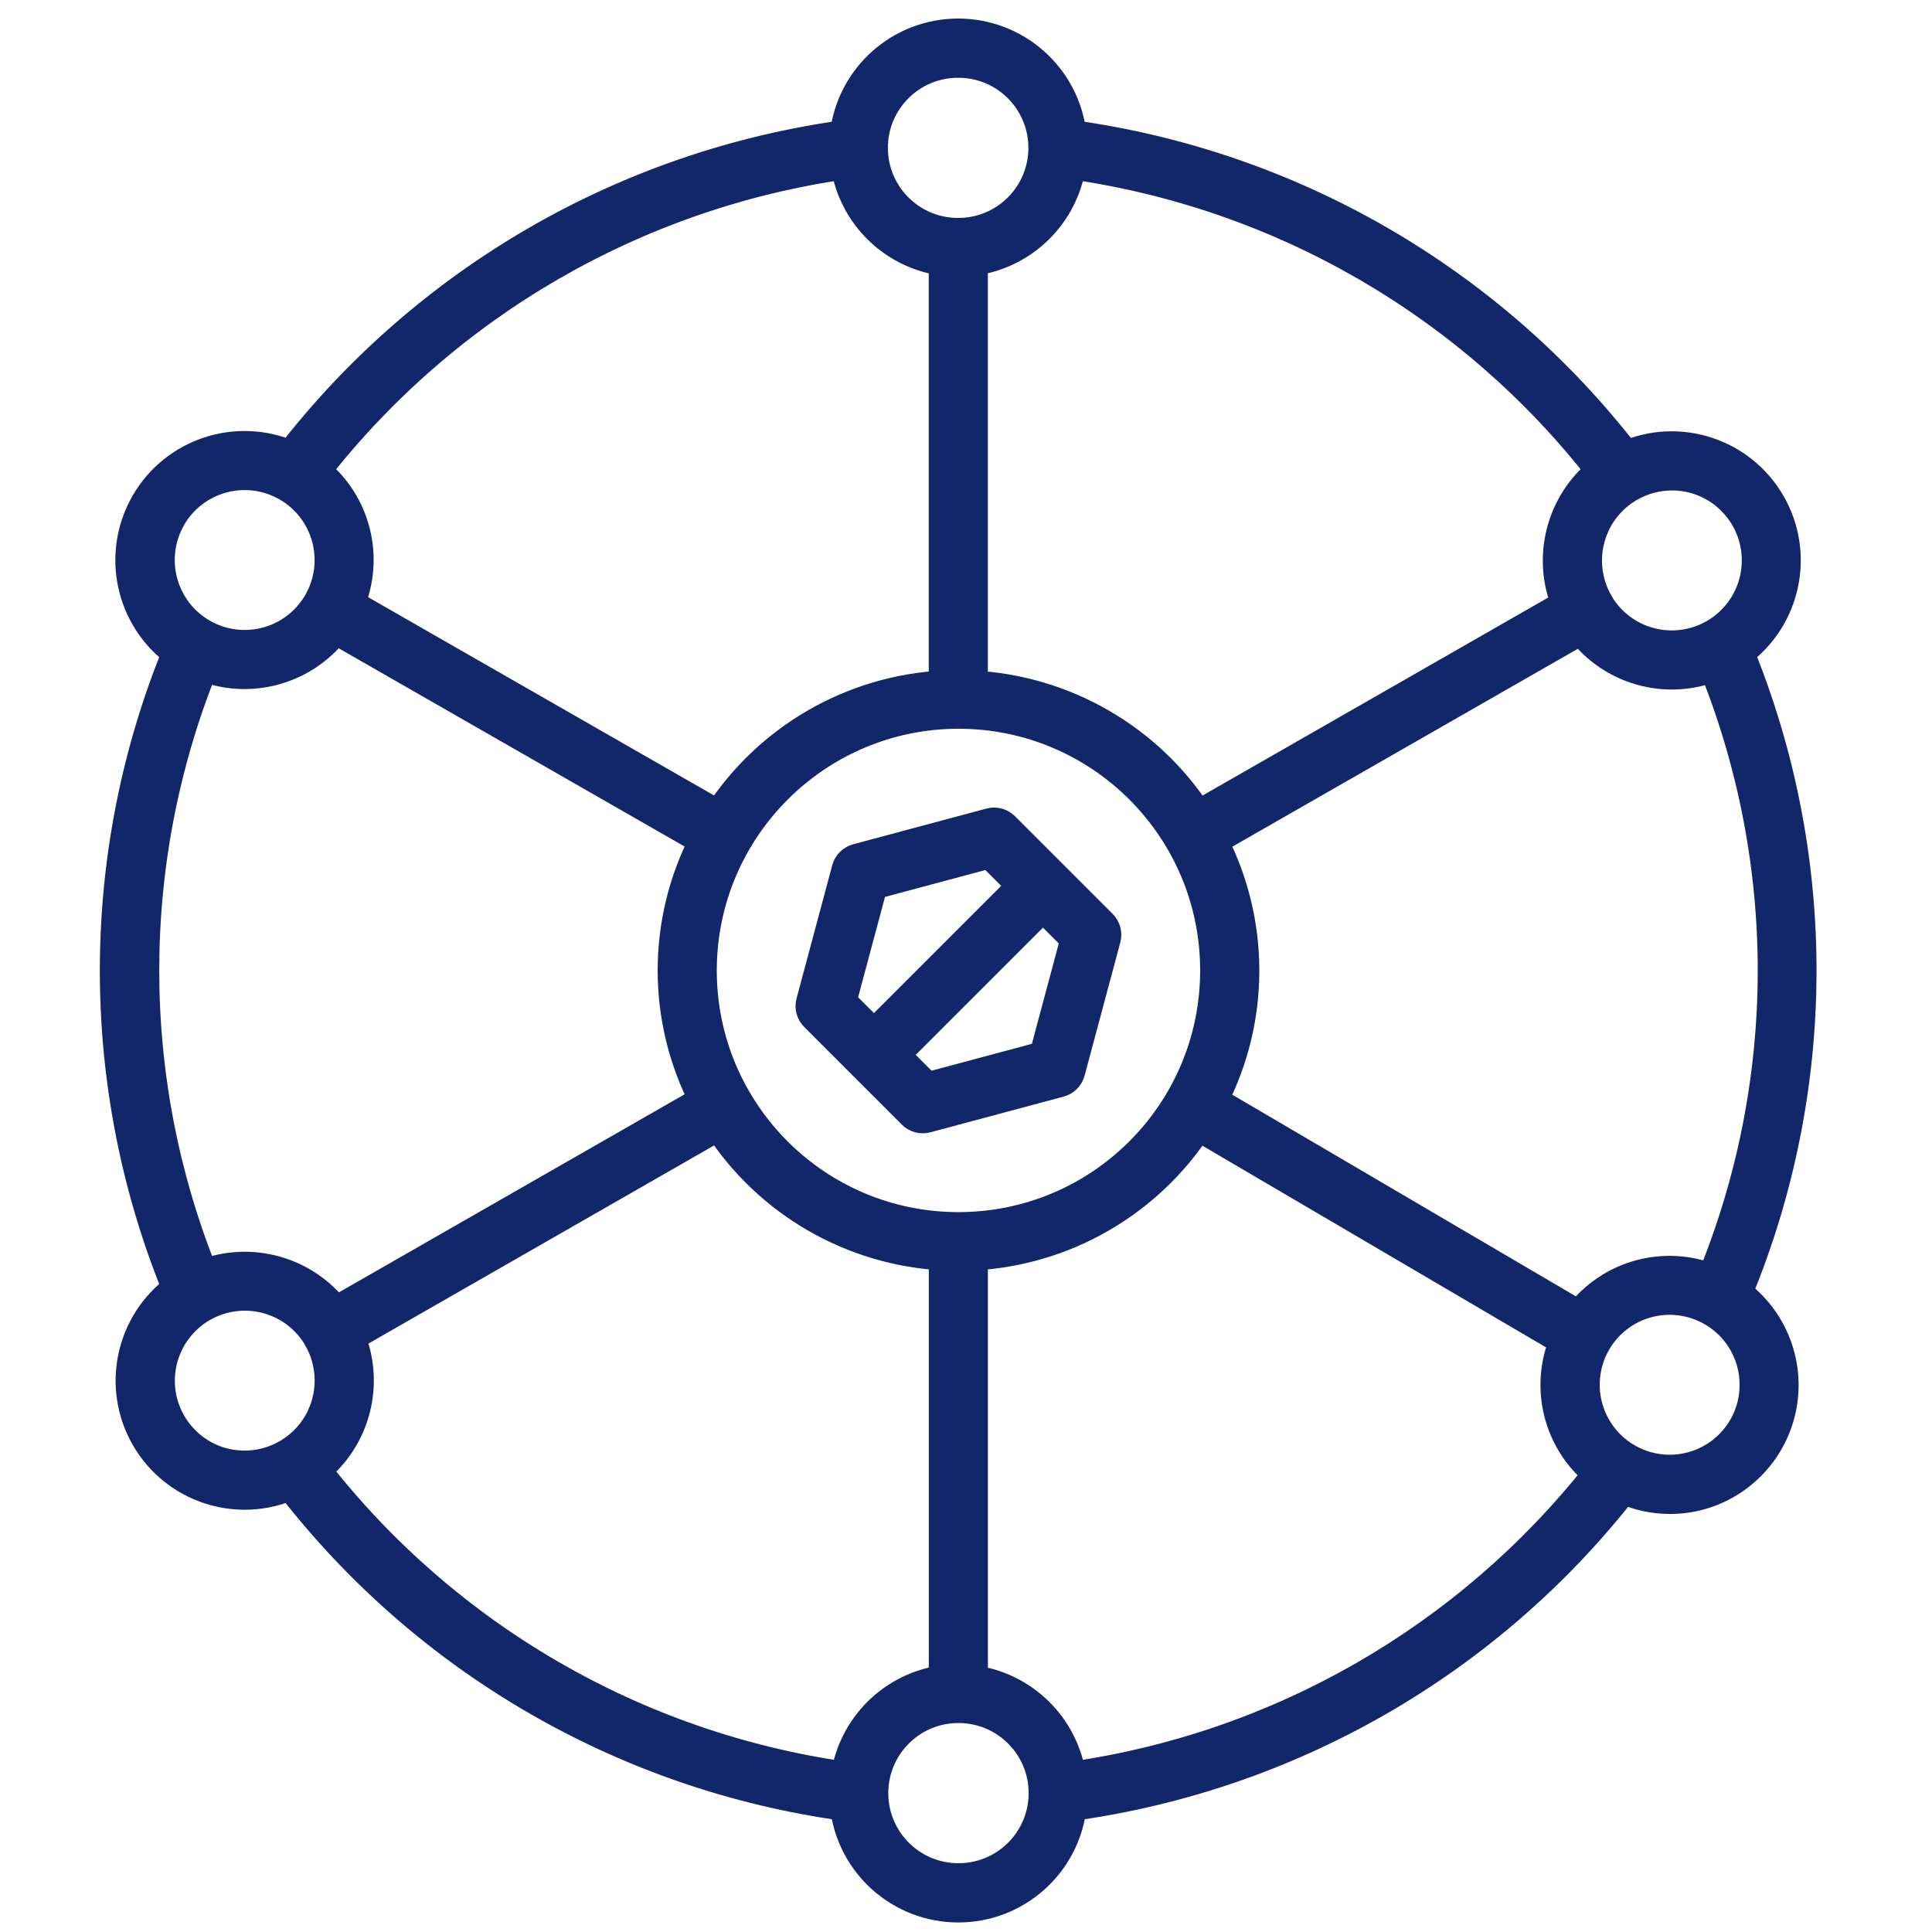
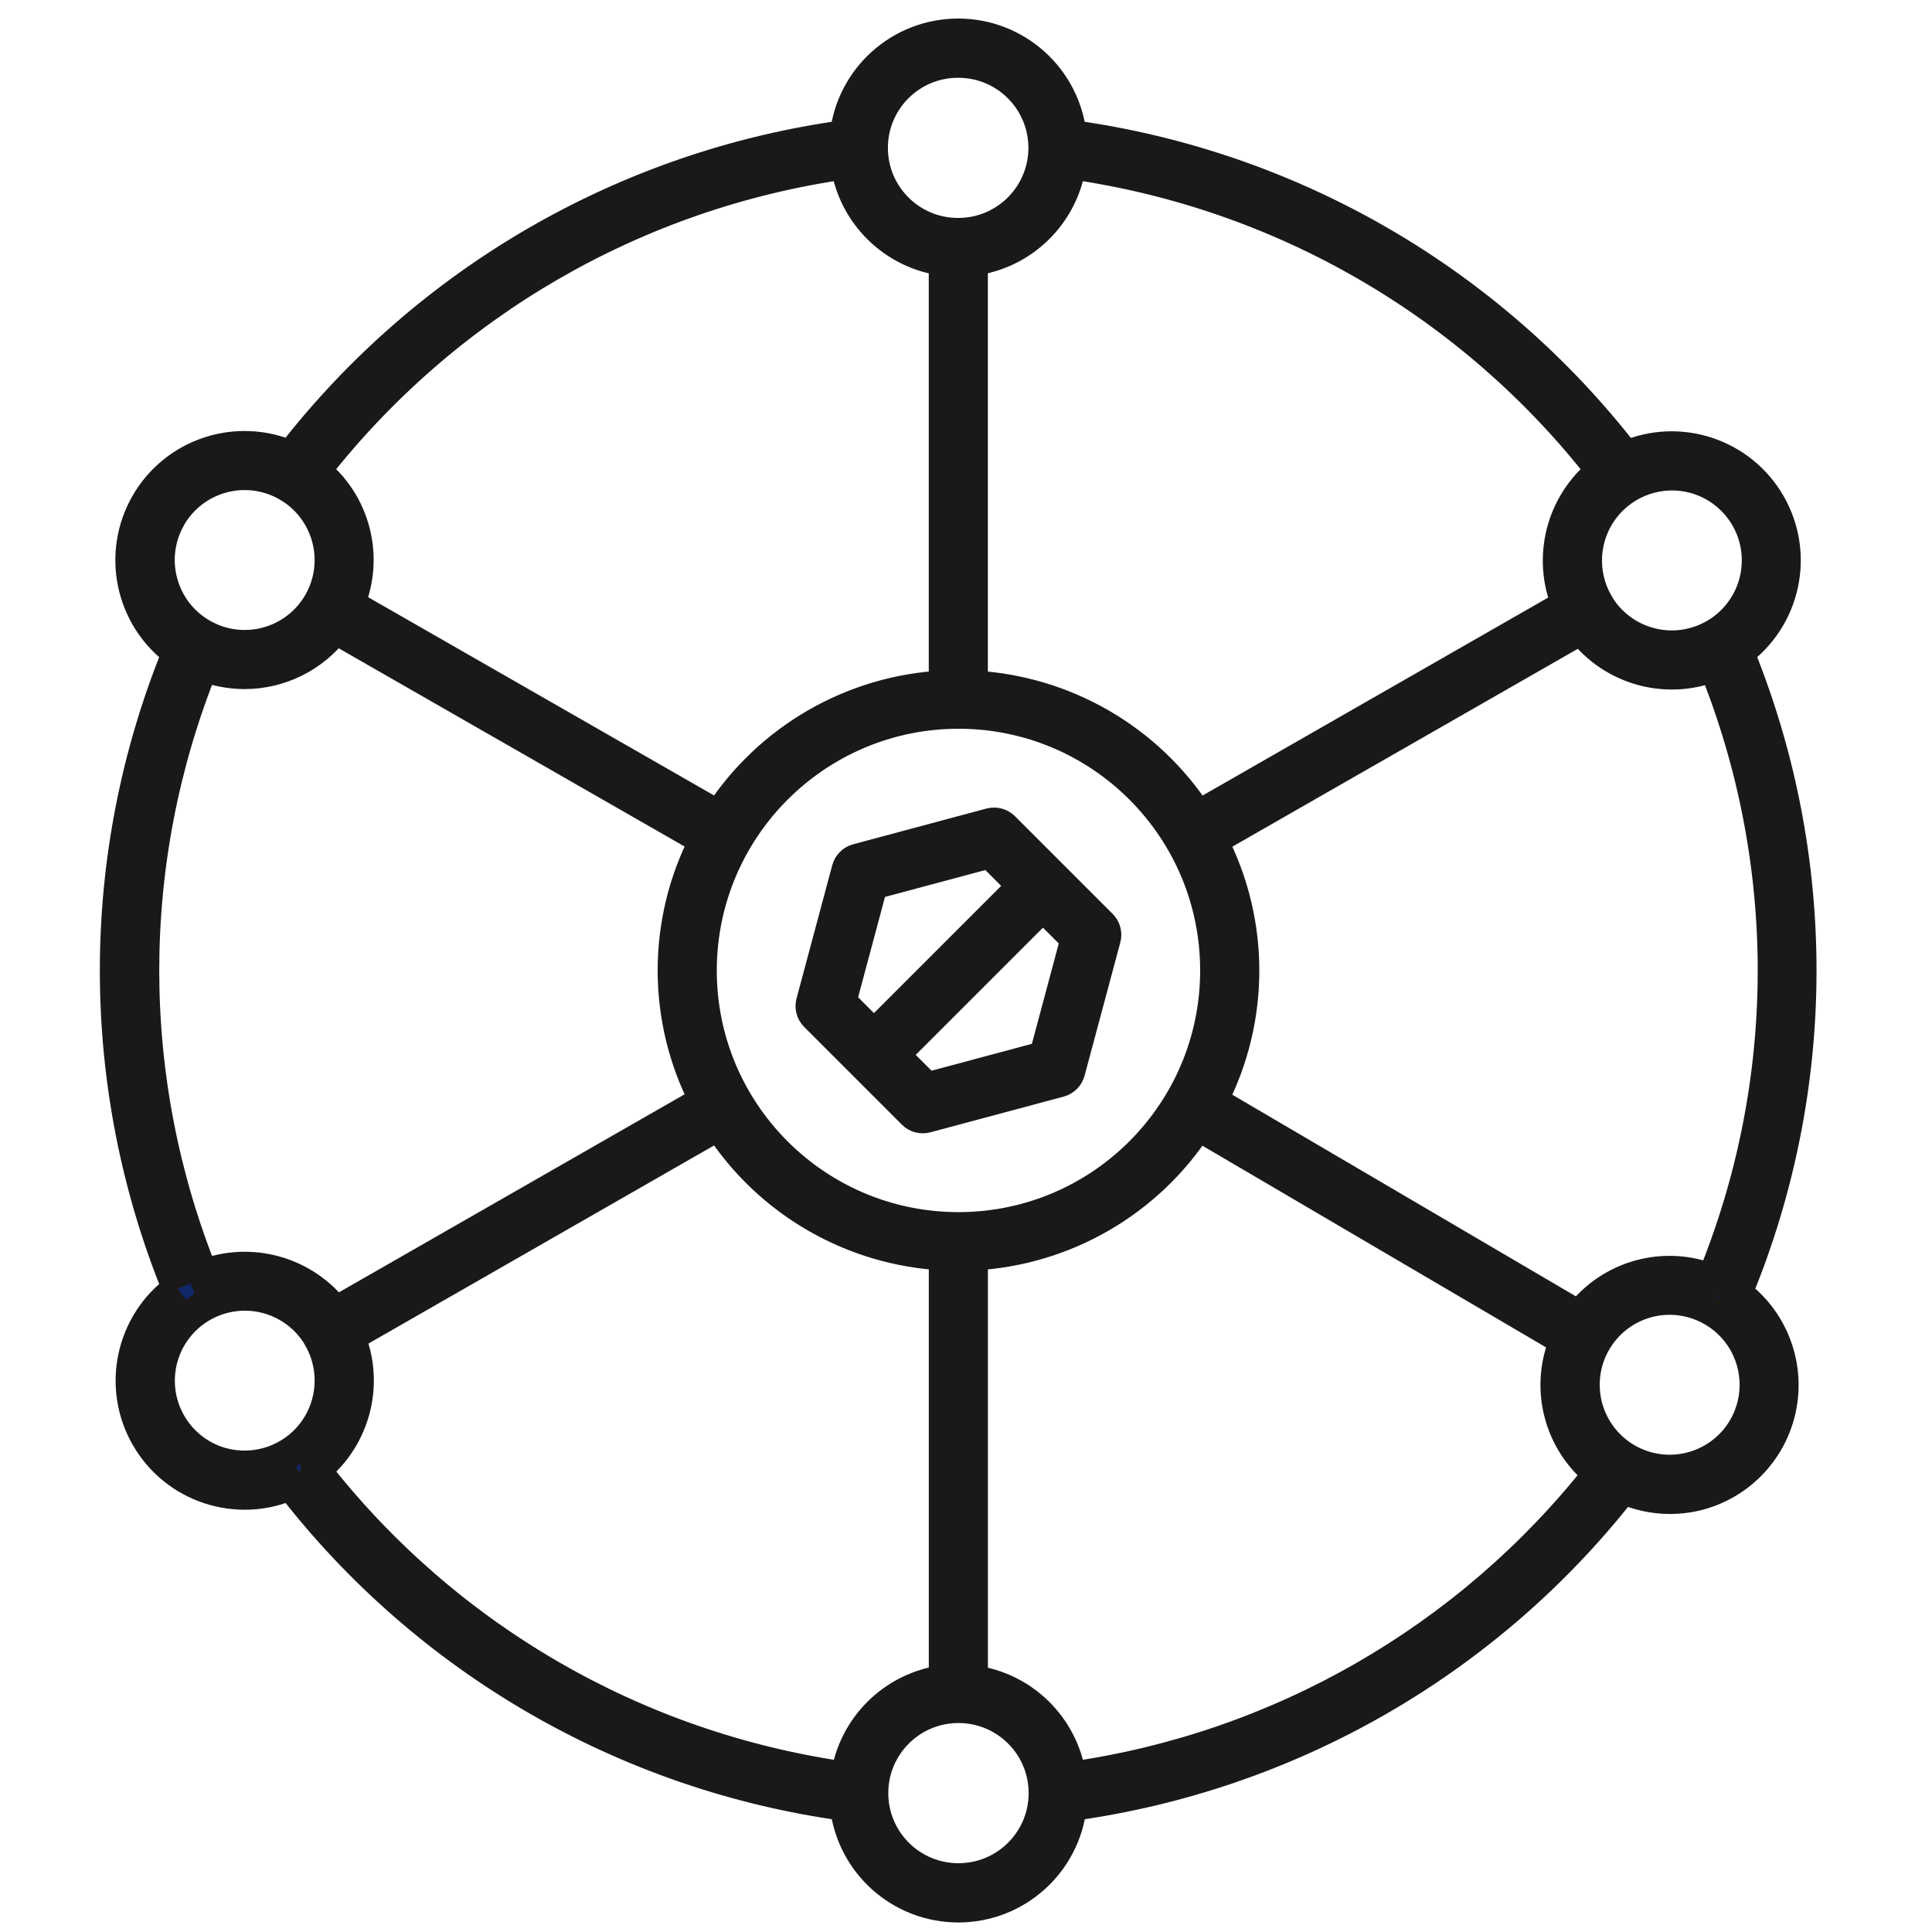
<svg xmlns="http://www.w3.org/2000/svg" width="51" height="51" viewBox="0 0 51 51">
  <defs>
-     <style>.a{fill:red;}.b{clip-path:url(#a);}.c{fill:#112769;stroke:#112769;stroke-width:0.8px;}</style>
+     <style>.a{fill:red;}.b{clip-path:url(#a);}.c{fill:#112769;stroke:#1a1818;stroke-width:0.8px;}</style>
    <clipPath id="a">
      <rect class="a" width="51" height="51" transform="translate(892 2311)" />
    </clipPath>
  </defs>
  <g class="b" transform="translate(-892 -2311)">
    <g transform="translate(895.043 2311.888)">
      <path class="c" d="M212.018,128.11A3.006,3.006,0,0,0,215,133.291a22.332,22.332,0,0,0,14.635,8.472,3.008,3.008,0,0,0,5.98,0,22.352,22.352,0,0,0,14.561-8.372,2.974,2.974,0,0,0,1.222.268,3.029,3.029,0,0,0,.784-.1,3.006,3.006,0,0,0,1-5.324,22.233,22.233,0,0,0,.05-16.921,3.007,3.007,0,0,0-2.985-5.18,22.332,22.332,0,0,0-14.635-8.471,3.008,3.008,0,0,0-5.98,0,22.359,22.359,0,0,0-14.634,8.465,3.01,3.01,0,0,0-2.987,5.187,22.239,22.239,0,0,0,0,16.8Zm1.762-16.226a3.013,3.013,0,0,0,2.4-1.189l9.743,5.584a7.474,7.474,0,0,0,0,6.863l-9.737,5.579a3.02,3.02,0,0,0-3.495-.977,21.474,21.474,0,0,1,0-16.067A2.994,2.994,0,0,0,213.78,111.884Zm18.849,1.047a6.78,6.78,0,1,1-6.78,6.78A6.788,6.788,0,0,1,232.629,112.931Zm-19.418,19.782a2.248,2.248,0,1,1,2.525-3.3s0,0,0,0l0,.005a2.249,2.249,0,0,1-2.531,3.292Zm2.449.181a3.015,3.015,0,0,0,.906-3.514L226.3,123.8a7.534,7.534,0,0,0,5.946,3.431v11.215A3.012,3.012,0,0,0,229.655,141,21.568,21.568,0,0,1,215.66,132.895Zm16.969,10.784a2.248,2.248,0,0,1-.005-4.5h.01a2.248,2.248,0,0,1-.005,4.5ZM235.6,141a3.012,3.012,0,0,0-2.594-2.549V127.232a7.534,7.534,0,0,0,5.944-3.428l9.68,5.681a2.99,2.99,0,0,0,.891,3.508A21.589,21.589,0,0,1,235.6,141Zm17.746-9.222h0a2.247,2.247,0,1,1-2.525-3.3,2.248,2.248,0,0,1,2.525,3.3Zm-.83-3.916a2.99,2.99,0,0,0-3.5.968l-9.68-5.681a7.475,7.475,0,0,0,0-6.866l9.733-5.575a3,3,0,0,0,3.5.975,21.465,21.465,0,0,1-.049,16.18Zm-.474-21.146a2.248,2.248,0,1,1-2.527,3.3s0,0,0-.006l0,0a2.249,2.249,0,0,1,2.533-3.292Zm-2.447-.185a3.015,3.015,0,0,0-.91,3.518l-9.734,5.576a7.534,7.534,0,0,0-5.946-3.431V100.974a3.011,3.011,0,0,0,2.594-2.548A21.568,21.568,0,0,1,249.6,106.527Zm-16.97-10.784a2.248,2.248,0,0,1,0,4.5h-.009a2.248,2.248,0,0,1,0-4.5Zm-2.974,2.682a3.011,3.011,0,0,0,2.594,2.548v11.215a7.534,7.534,0,0,0-5.946,3.431l-9.744-5.585a2.992,2.992,0,0,0-.9-3.512A21.6,21.6,0,0,1,229.655,98.425Zm-17.813,9.328A2.246,2.246,0,1,1,215.733,110h0a2.246,2.246,0,1,1-3.891-2.246Z" transform="translate(-210.371 -94.982)" />
      <path class="c" d="M1070.548,1075.56a.379.379,0,0,0,.367.1l3.519-.943a.379.379,0,0,0,.269-.269l.943-3.519a.38.38,0,0,0-.1-.367l-2.576-2.576a.382.382,0,0,0-.367-.1l-3.519.943a.379.379,0,0,0-.269.269l-.943,3.519a.38.38,0,0,0,.1.367Zm3.477-1.523-3.095.829-.864-.864,3.924-3.924.864.864Zm-4.531-4.531,3.095-.829.864.864-3.924,3.924-.864-.864Z" transform="translate(-1049.502 -1047.044)" />
    </g>
  </g>
</svg>
